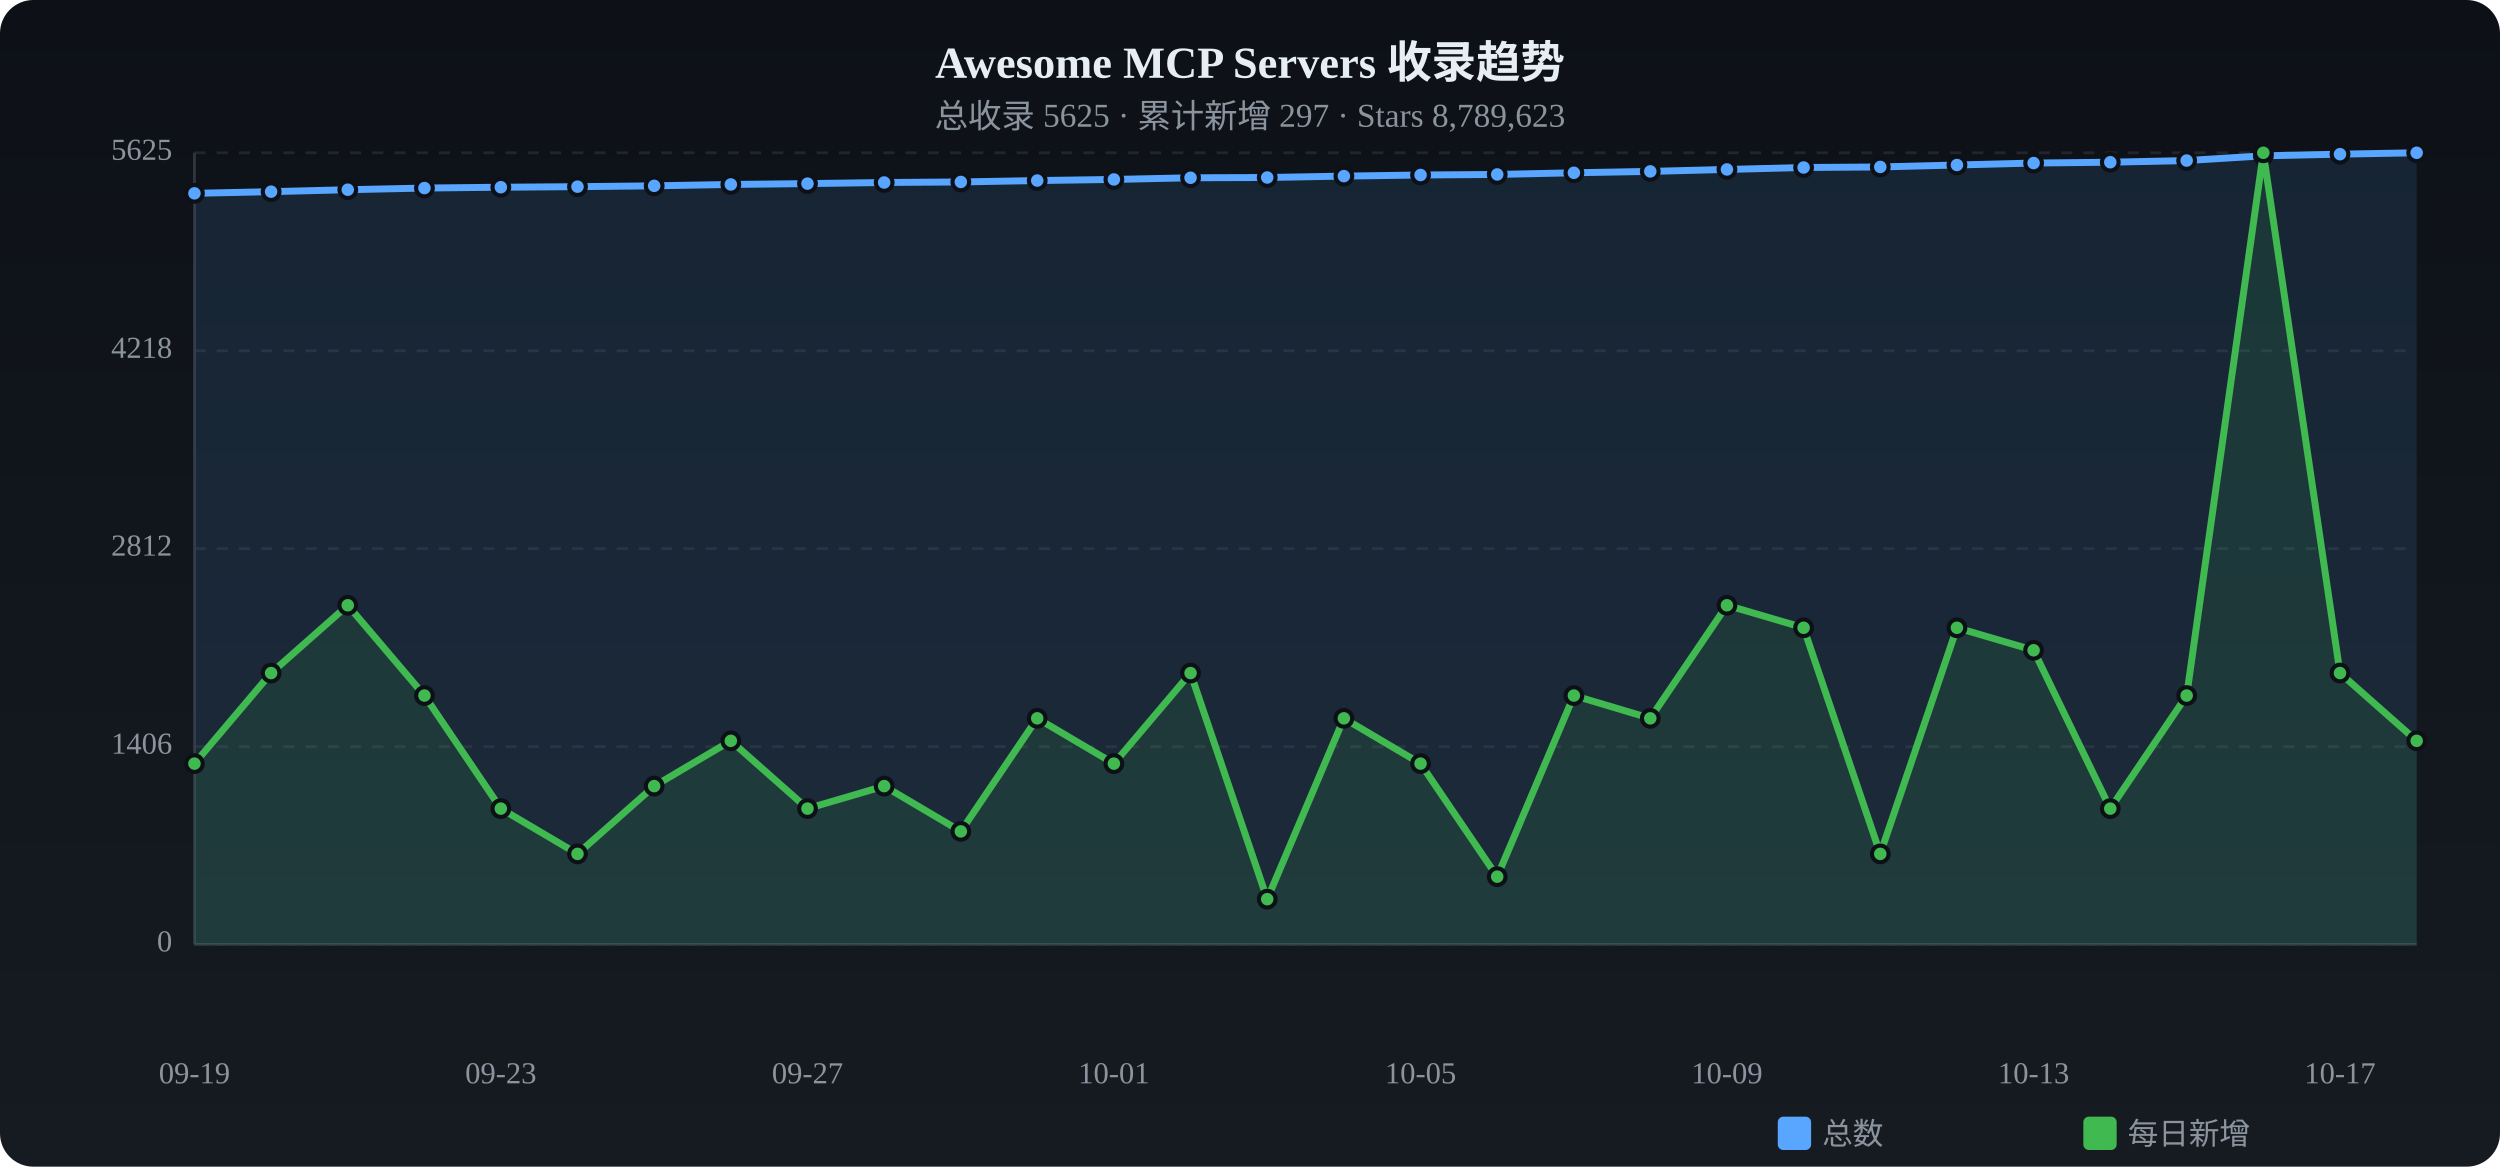
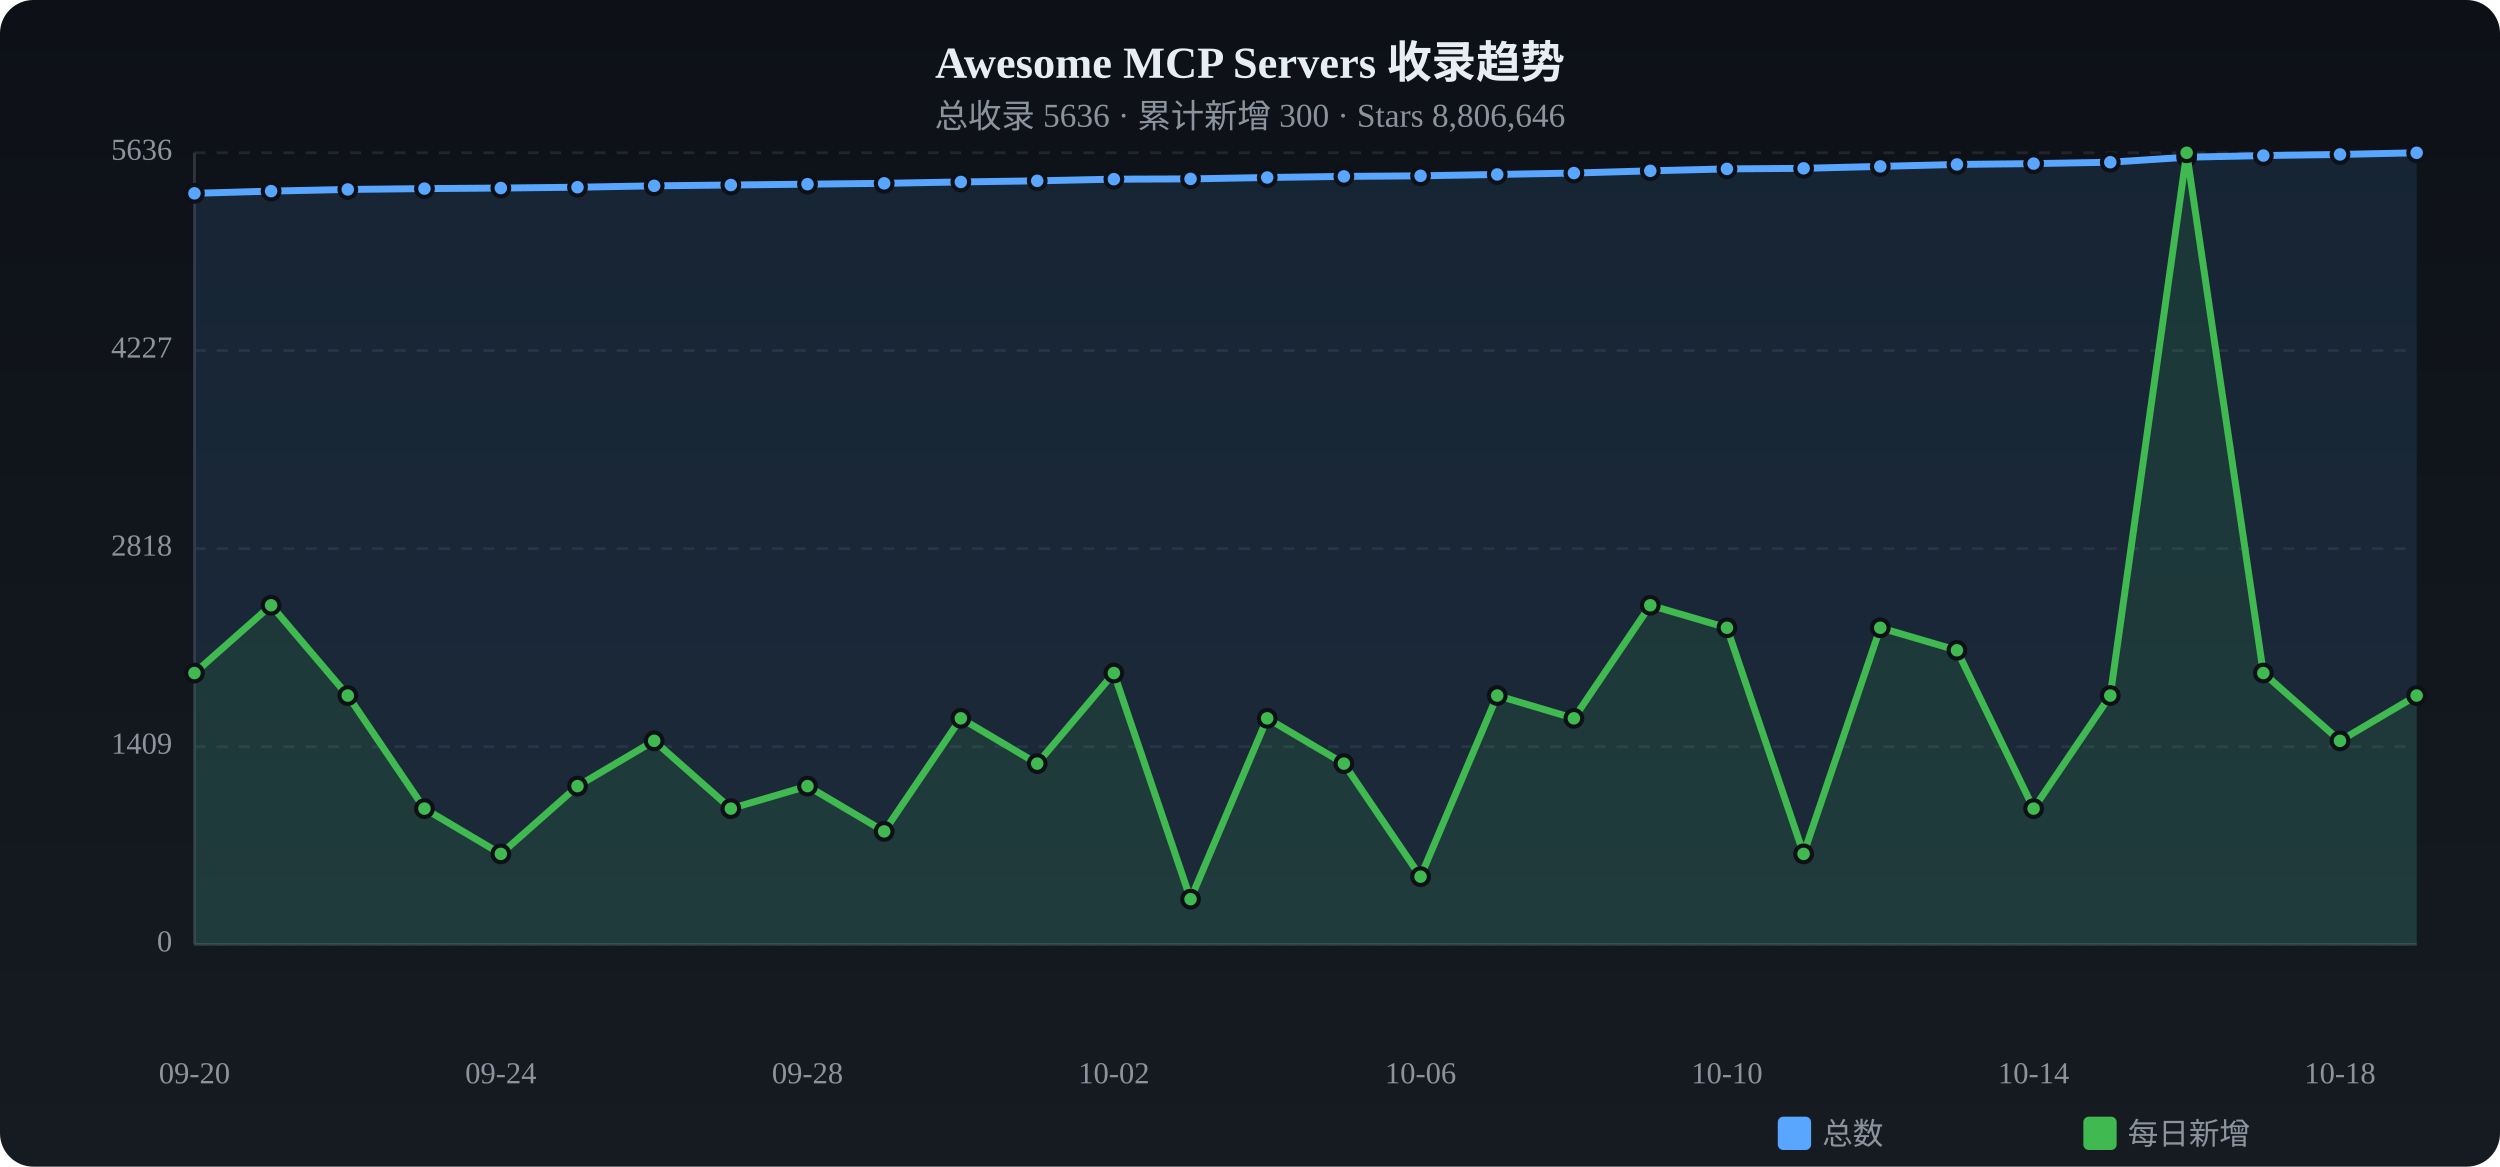
<svg xmlns="http://www.w3.org/2000/svg" viewBox="0 0 900 420" width="900" height="420">
  <defs>
    <linearGradient id="tbg" x1="0%" y1="0%" x2="0%" y2="100%">
      <stop offset="0%" stop-color="#0d1117" />
      <stop offset="100%" stop-color="#161b22" />
    </linearGradient>
  </defs>
  <rect width="900" height="420" rx="12" fill="url(#tbg)" />
  <text x="450.0" y="28" text-anchor="middle" fill="#e6edf3" font-size="16" font-weight="bold">Awesome MCP Servers 收录趋势</text>
-   <text x="450.0" y="46" text-anchor="middle" fill="#8b949e" font-size="12">总收录 5625 · 累计新增 297 · Stars 8,789,623</text>
+   <text x="450.0" y="46" text-anchor="middle" fill="#8b949e" font-size="12">总收录 5636 · 累计新增 300 · Stars 8,806,646</text>
  <text x="62" y="340.0" text-anchor="end" fill="#8b949e" font-size="11" dominant-baseline="middle">0</text>
  <line x1="70" y1="340.0" x2="870" y2="340.0" stroke="#21262d" stroke-dasharray="4 4" />
-   <text x="62" y="268.8" text-anchor="end" fill="#8b949e" font-size="11" dominant-baseline="middle">1406</text>
+   <text x="62" y="268.8" text-anchor="end" fill="#8b949e" font-size="11" dominant-baseline="middle">1409</text>
  <line x1="70" y1="268.8" x2="870" y2="268.8" stroke="#21262d" stroke-dasharray="4 4" />
-   <text x="62" y="197.5" text-anchor="end" fill="#8b949e" font-size="11" dominant-baseline="middle">2812</text>
+   <text x="62" y="197.5" text-anchor="end" fill="#8b949e" font-size="11" dominant-baseline="middle">2818</text>
  <line x1="70" y1="197.5" x2="870" y2="197.5" stroke="#21262d" stroke-dasharray="4 4" />
-   <text x="62" y="126.3" text-anchor="end" fill="#8b949e" font-size="11" dominant-baseline="middle">4218</text>
-   <line x1="70" y1="126.3" x2="870" y2="126.3" stroke="#21262d" stroke-dasharray="4 4" />
-   <text x="62" y="55.0" text-anchor="end" fill="#8b949e" font-size="11" dominant-baseline="middle">5625</text>
+   <text x="62" y="126.2" text-anchor="end" fill="#8b949e" font-size="11" dominant-baseline="middle">4227</text>
+   <line x1="70" y1="126.2" x2="870" y2="126.2" stroke="#21262d" stroke-dasharray="4 4" />
+   <text x="62" y="55.0" text-anchor="end" fill="#8b949e" font-size="11" dominant-baseline="middle">5636</text>
  <line x1="70" y1="55.0" x2="870" y2="55.0" stroke="#21262d" stroke-dasharray="4 4" />
  <line x1="70" y1="55" x2="70" y2="340" stroke="#30363d" />
  <line x1="70" y1="340" x2="870" y2="340" stroke="#30363d" />
-   <path d="M70.0,69.6 L97.6,69.0 L125.2,68.3 L152.8,67.7 L180.3,67.4 L207.9,67.2 L235.5,66.9 L263.1,66.4 L290.7,66.1 L318.3,65.7 L345.9,65.5 L373.4,65.0 L401.0,64.6 L428.6,64.0 L456.2,63.9 L483.8,63.4 L511.4,63.0 L539.0,62.8 L566.6,62.2 L594.1,61.7 L621.7,61.0 L649.3,60.3 L676.9,60.1 L704.5,59.4 L732.1,58.7 L759.7,58.4 L787.2,57.8 L814.8,56.1 L842.4,55.5 L870.0,55.0 L870.0,340 L70.0,340 Z" fill="#58a6ff" opacity="0.12" />
-   <polyline points="70.0,69.6 97.6,69.0 125.2,68.3 152.8,67.7 180.3,67.4 207.9,67.2 235.5,66.9 263.1,66.4 290.7,66.1 318.3,65.7 345.9,65.5 373.4,65.0 401.0,64.6 428.6,64.0 456.2,63.9 483.8,63.4 511.4,63.0 539.0,62.8 566.6,62.2 594.1,61.7 621.7,61.0 649.3,60.3 676.9,60.1 704.5,59.4 732.1,58.7 759.7,58.4 787.2,57.8 814.8,56.1 842.4,55.5 870.0,55.0" fill="none" stroke="#58a6ff" stroke-width="2.5" stroke-linecap="round" stroke-linejoin="round" />
+   <path d="M70.0,69.6 L97.6,68.8 L125.2,68.2 L152.8,67.9 L180.3,67.7 L207.9,67.4 L235.5,66.9 L263.1,66.6 L290.7,66.3 L318.3,66.0 L345.9,65.5 L373.4,65.1 L401.0,64.5 L428.6,64.4 L456.2,63.9 L483.8,63.5 L511.4,63.3 L539.0,62.8 L566.6,62.3 L594.1,61.5 L621.7,60.8 L649.3,60.6 L676.9,59.9 L704.5,59.2 L732.1,58.9 L759.7,58.4 L787.2,56.6 L814.8,56.0 L842.4,55.6 L870.0,55.0 L870.0,340 L70.0,340 Z" fill="#58a6ff" opacity="0.12" />
+   <polyline points="70.0,69.6 97.6,68.8 125.2,68.2 152.8,67.9 180.3,67.7 207.9,67.4 235.5,66.9 263.1,66.6 290.7,66.3 318.3,66.0 345.9,65.5 373.4,65.1 401.0,64.5 428.6,64.4 456.2,63.9 483.8,63.5 511.4,63.3 539.0,62.8 566.6,62.3 594.1,61.5 621.7,60.8 649.3,60.6 676.9,59.9 704.5,59.2 732.1,58.9 759.7,58.4 787.2,56.6 814.8,56.0 842.4,55.6 870.0,55.0" fill="none" stroke="#58a6ff" stroke-width="2.5" stroke-linecap="round" stroke-linejoin="round" />
  <circle cx="70.0" cy="69.6" r="3" fill="#58a6ff" stroke="#0d1117" stroke-width="1.5" />
-   <circle cx="97.6" cy="69.0" r="3" fill="#58a6ff" stroke="#0d1117" stroke-width="1.5" />
-   <circle cx="125.2" cy="68.3" r="3" fill="#58a6ff" stroke="#0d1117" stroke-width="1.5" />
-   <circle cx="152.8" cy="67.7" r="3" fill="#58a6ff" stroke="#0d1117" stroke-width="1.5" />
-   <circle cx="180.3" cy="67.4" r="3" fill="#58a6ff" stroke="#0d1117" stroke-width="1.5" />
-   <circle cx="207.9" cy="67.2" r="3" fill="#58a6ff" stroke="#0d1117" stroke-width="1.5" />
+   <circle cx="97.6" cy="68.8" r="3" fill="#58a6ff" stroke="#0d1117" stroke-width="1.5" />
+   <circle cx="125.2" cy="68.2" r="3" fill="#58a6ff" stroke="#0d1117" stroke-width="1.5" />
+   <circle cx="152.8" cy="67.9" r="3" fill="#58a6ff" stroke="#0d1117" stroke-width="1.5" />
+   <circle cx="180.3" cy="67.7" r="3" fill="#58a6ff" stroke="#0d1117" stroke-width="1.5" />
+   <circle cx="207.9" cy="67.4" r="3" fill="#58a6ff" stroke="#0d1117" stroke-width="1.5" />
  <circle cx="235.5" cy="66.9" r="3" fill="#58a6ff" stroke="#0d1117" stroke-width="1.5" />
-   <circle cx="263.1" cy="66.4" r="3" fill="#58a6ff" stroke="#0d1117" stroke-width="1.5" />
-   <circle cx="290.7" cy="66.1" r="3" fill="#58a6ff" stroke="#0d1117" stroke-width="1.5" />
-   <circle cx="318.3" cy="65.7" r="3" fill="#58a6ff" stroke="#0d1117" stroke-width="1.5" />
+   <circle cx="263.1" cy="66.6" r="3" fill="#58a6ff" stroke="#0d1117" stroke-width="1.5" />
+   <circle cx="290.7" cy="66.3" r="3" fill="#58a6ff" stroke="#0d1117" stroke-width="1.5" />
+   <circle cx="318.3" cy="66.0" r="3" fill="#58a6ff" stroke="#0d1117" stroke-width="1.5" />
  <circle cx="345.9" cy="65.5" r="3" fill="#58a6ff" stroke="#0d1117" stroke-width="1.5" />
-   <circle cx="373.4" cy="65.0" r="3" fill="#58a6ff" stroke="#0d1117" stroke-width="1.5" />
-   <circle cx="401.0" cy="64.6" r="3" fill="#58a6ff" stroke="#0d1117" stroke-width="1.5" />
-   <circle cx="428.6" cy="64.0" r="3" fill="#58a6ff" stroke="#0d1117" stroke-width="1.5" />
+   <circle cx="373.4" cy="65.1" r="3" fill="#58a6ff" stroke="#0d1117" stroke-width="1.5" />
+   <circle cx="401.0" cy="64.5" r="3" fill="#58a6ff" stroke="#0d1117" stroke-width="1.5" />
+   <circle cx="428.6" cy="64.4" r="3" fill="#58a6ff" stroke="#0d1117" stroke-width="1.5" />
  <circle cx="456.2" cy="63.9" r="3" fill="#58a6ff" stroke="#0d1117" stroke-width="1.5" />
-   <circle cx="483.8" cy="63.4" r="3" fill="#58a6ff" stroke="#0d1117" stroke-width="1.5" />
-   <circle cx="511.4" cy="63.0" r="3" fill="#58a6ff" stroke="#0d1117" stroke-width="1.5" />
+   <circle cx="483.8" cy="63.5" r="3" fill="#58a6ff" stroke="#0d1117" stroke-width="1.5" />
+   <circle cx="511.4" cy="63.3" r="3" fill="#58a6ff" stroke="#0d1117" stroke-width="1.5" />
  <circle cx="539.0" cy="62.8" r="3" fill="#58a6ff" stroke="#0d1117" stroke-width="1.5" />
-   <circle cx="566.6" cy="62.2" r="3" fill="#58a6ff" stroke="#0d1117" stroke-width="1.5" />
-   <circle cx="594.1" cy="61.7" r="3" fill="#58a6ff" stroke="#0d1117" stroke-width="1.5" />
-   <circle cx="621.7" cy="61.0" r="3" fill="#58a6ff" stroke="#0d1117" stroke-width="1.5" />
-   <circle cx="649.3" cy="60.3" r="3" fill="#58a6ff" stroke="#0d1117" stroke-width="1.5" />
-   <circle cx="676.9" cy="60.1" r="3" fill="#58a6ff" stroke="#0d1117" stroke-width="1.5" />
-   <circle cx="704.5" cy="59.4" r="3" fill="#58a6ff" stroke="#0d1117" stroke-width="1.5" />
-   <circle cx="732.1" cy="58.7" r="3" fill="#58a6ff" stroke="#0d1117" stroke-width="1.5" />
+   <circle cx="566.6" cy="62.3" r="3" fill="#58a6ff" stroke="#0d1117" stroke-width="1.5" />
+   <circle cx="594.1" cy="61.5" r="3" fill="#58a6ff" stroke="#0d1117" stroke-width="1.5" />
+   <circle cx="621.7" cy="60.8" r="3" fill="#58a6ff" stroke="#0d1117" stroke-width="1.5" />
+   <circle cx="649.3" cy="60.6" r="3" fill="#58a6ff" stroke="#0d1117" stroke-width="1.5" />
+   <circle cx="676.9" cy="59.9" r="3" fill="#58a6ff" stroke="#0d1117" stroke-width="1.5" />
+   <circle cx="704.5" cy="59.2" r="3" fill="#58a6ff" stroke="#0d1117" stroke-width="1.5" />
+   <circle cx="732.1" cy="58.9" r="3" fill="#58a6ff" stroke="#0d1117" stroke-width="1.5" />
  <circle cx="759.7" cy="58.4" r="3" fill="#58a6ff" stroke="#0d1117" stroke-width="1.5" />
-   <circle cx="787.2" cy="57.8" r="3" fill="#58a6ff" stroke="#0d1117" stroke-width="1.5" />
-   <circle cx="814.8" cy="56.1" r="3" fill="#58a6ff" stroke="#0d1117" stroke-width="1.5" />
-   <circle cx="842.4" cy="55.5" r="3" fill="#58a6ff" stroke="#0d1117" stroke-width="1.5" />
+   <circle cx="787.2" cy="56.6" r="3" fill="#58a6ff" stroke="#0d1117" stroke-width="1.5" />
+   <circle cx="814.8" cy="56.0" r="3" fill="#58a6ff" stroke="#0d1117" stroke-width="1.5" />
+   <circle cx="842.4" cy="55.6" r="3" fill="#58a6ff" stroke="#0d1117" stroke-width="1.5" />
  <circle cx="870.0" cy="55.0" r="3" fill="#58a6ff" stroke="#0d1117" stroke-width="1.5" />
-   <path d="M70.0,274.9 L97.6,242.3 L125.2,217.9 L152.8,250.4 L180.3,291.1 L207.9,307.4 L235.5,283.0 L263.1,266.7 L290.7,291.1 L318.3,283.0 L345.9,299.3 L373.4,258.6 L401.0,274.9 L428.6,242.3 L456.2,323.7 L483.8,258.6 L511.4,274.9 L539.0,315.6 L566.6,250.4 L594.1,258.6 L621.7,217.9 L649.3,226.0 L676.9,307.4 L704.5,226.0 L732.1,234.1 L759.7,291.1 L787.2,250.4 L814.8,55.0 L842.4,242.3 L870.0,266.7 L870.0,340 L70.0,340 Z" fill="#3fb950" opacity="0.12" />
-   <polyline points="70.0,274.9 97.6,242.3 125.2,217.9 152.8,250.4 180.3,291.1 207.9,307.4 235.5,283.0 263.1,266.7 290.7,291.1 318.3,283.0 345.9,299.3 373.4,258.6 401.0,274.9 428.6,242.3 456.2,323.7 483.8,258.6 511.4,274.9 539.0,315.6 566.6,250.4 594.1,258.6 621.7,217.9 649.3,226.0 676.9,307.4 704.5,226.0 732.1,234.1 759.7,291.1 787.2,250.4 814.8,55.0 842.4,242.3 870.0,266.7" fill="none" stroke="#3fb950" stroke-width="2.5" stroke-linecap="round" stroke-linejoin="round" />
-   <circle cx="70.0" cy="274.9" r="3" fill="#3fb950" stroke="#0d1117" stroke-width="1.5" />
-   <circle cx="97.6" cy="242.3" r="3" fill="#3fb950" stroke="#0d1117" stroke-width="1.5" />
-   <circle cx="125.2" cy="217.9" r="3" fill="#3fb950" stroke="#0d1117" stroke-width="1.5" />
-   <circle cx="152.8" cy="250.4" r="3" fill="#3fb950" stroke="#0d1117" stroke-width="1.5" />
-   <circle cx="180.3" cy="291.1" r="3" fill="#3fb950" stroke="#0d1117" stroke-width="1.5" />
-   <circle cx="207.9" cy="307.4" r="3" fill="#3fb950" stroke="#0d1117" stroke-width="1.5" />
-   <circle cx="235.5" cy="283.0" r="3" fill="#3fb950" stroke="#0d1117" stroke-width="1.5" />
-   <circle cx="263.1" cy="266.7" r="3" fill="#3fb950" stroke="#0d1117" stroke-width="1.5" />
-   <circle cx="290.7" cy="291.1" r="3" fill="#3fb950" stroke="#0d1117" stroke-width="1.5" />
-   <circle cx="318.3" cy="283.0" r="3" fill="#3fb950" stroke="#0d1117" stroke-width="1.5" />
-   <circle cx="345.9" cy="299.3" r="3" fill="#3fb950" stroke="#0d1117" stroke-width="1.5" />
-   <circle cx="373.4" cy="258.6" r="3" fill="#3fb950" stroke="#0d1117" stroke-width="1.5" />
-   <circle cx="401.0" cy="274.9" r="3" fill="#3fb950" stroke="#0d1117" stroke-width="1.5" />
-   <circle cx="428.6" cy="242.3" r="3" fill="#3fb950" stroke="#0d1117" stroke-width="1.5" />
-   <circle cx="456.2" cy="323.7" r="3" fill="#3fb950" stroke="#0d1117" stroke-width="1.5" />
-   <circle cx="483.8" cy="258.6" r="3" fill="#3fb950" stroke="#0d1117" stroke-width="1.5" />
-   <circle cx="511.4" cy="274.9" r="3" fill="#3fb950" stroke="#0d1117" stroke-width="1.5" />
-   <circle cx="539.0" cy="315.6" r="3" fill="#3fb950" stroke="#0d1117" stroke-width="1.5" />
-   <circle cx="566.6" cy="250.4" r="3" fill="#3fb950" stroke="#0d1117" stroke-width="1.5" />
-   <circle cx="594.1" cy="258.6" r="3" fill="#3fb950" stroke="#0d1117" stroke-width="1.5" />
-   <circle cx="621.7" cy="217.9" r="3" fill="#3fb950" stroke="#0d1117" stroke-width="1.5" />
-   <circle cx="649.3" cy="226.0" r="3" fill="#3fb950" stroke="#0d1117" stroke-width="1.5" />
-   <circle cx="676.9" cy="307.4" r="3" fill="#3fb950" stroke="#0d1117" stroke-width="1.5" />
-   <circle cx="704.5" cy="226.0" r="3" fill="#3fb950" stroke="#0d1117" stroke-width="1.5" />
-   <circle cx="732.1" cy="234.1" r="3" fill="#3fb950" stroke="#0d1117" stroke-width="1.5" />
-   <circle cx="759.7" cy="291.1" r="3" fill="#3fb950" stroke="#0d1117" stroke-width="1.5" />
-   <circle cx="787.2" cy="250.4" r="3" fill="#3fb950" stroke="#0d1117" stroke-width="1.5" />
-   <circle cx="814.8" cy="55.0" r="3" fill="#3fb950" stroke="#0d1117" stroke-width="1.5" />
-   <circle cx="842.4" cy="242.3" r="3" fill="#3fb950" stroke="#0d1117" stroke-width="1.5" />
-   <circle cx="870.0" cy="266.7" r="3" fill="#3fb950" stroke="#0d1117" stroke-width="1.5" />
-   <text x="70.0" y="390" text-anchor="middle" fill="#8b949e" font-size="11">09-19</text>
-   <text x="180.3" y="390" text-anchor="middle" fill="#8b949e" font-size="11">09-23</text>
-   <text x="290.7" y="390" text-anchor="middle" fill="#8b949e" font-size="11">09-27</text>
-   <text x="401.0" y="390" text-anchor="middle" fill="#8b949e" font-size="11">10-01</text>
-   <text x="511.4" y="390" text-anchor="middle" fill="#8b949e" font-size="11">10-05</text>
-   <text x="621.7" y="390" text-anchor="middle" fill="#8b949e" font-size="11">10-09</text>
-   <text x="732.1" y="390" text-anchor="middle" fill="#8b949e" font-size="11">10-13</text>
-   <text x="842.4" y="390" text-anchor="middle" fill="#8b949e" font-size="11">10-17</text>
+   <path d="M70.0,242.3 L97.6,217.9 L125.2,250.4 L152.8,291.1 L180.3,307.4 L207.9,283.0 L235.5,266.7 L263.1,291.1 L290.7,283.0 L318.3,299.3 L345.9,258.6 L373.4,274.9 L401.0,242.3 L428.6,323.7 L456.2,258.6 L483.8,274.9 L511.4,315.6 L539.0,250.4 L566.6,258.6 L594.1,217.9 L621.7,226.0 L649.3,307.4 L676.9,226.0 L704.5,234.1 L732.1,291.1 L759.7,250.4 L787.2,55.0 L814.8,242.3 L842.4,266.7 L870.0,250.4 L870.0,340 L70.0,340 Z" fill="#3fb950" opacity="0.12" />
+   <polyline points="70.0,242.3 97.6,217.9 125.2,250.4 152.8,291.1 180.3,307.4 207.9,283.0 235.5,266.7 263.1,291.1 290.7,283.0 318.3,299.3 345.9,258.6 373.4,274.9 401.0,242.3 428.6,323.7 456.2,258.6 483.8,274.9 511.4,315.6 539.0,250.4 566.6,258.6 594.1,217.9 621.7,226.0 649.3,307.4 676.9,226.0 704.5,234.1 732.1,291.1 759.7,250.4 787.2,55.0 814.8,242.3 842.4,266.7 870.0,250.4" fill="none" stroke="#3fb950" stroke-width="2.5" stroke-linecap="round" stroke-linejoin="round" />
+   <circle cx="70.0" cy="242.3" r="3" fill="#3fb950" stroke="#0d1117" stroke-width="1.5" />
+   <circle cx="97.6" cy="217.9" r="3" fill="#3fb950" stroke="#0d1117" stroke-width="1.5" />
+   <circle cx="125.2" cy="250.4" r="3" fill="#3fb950" stroke="#0d1117" stroke-width="1.5" />
+   <circle cx="152.8" cy="291.1" r="3" fill="#3fb950" stroke="#0d1117" stroke-width="1.5" />
+   <circle cx="180.3" cy="307.4" r="3" fill="#3fb950" stroke="#0d1117" stroke-width="1.5" />
+   <circle cx="207.9" cy="283.0" r="3" fill="#3fb950" stroke="#0d1117" stroke-width="1.5" />
+   <circle cx="235.5" cy="266.7" r="3" fill="#3fb950" stroke="#0d1117" stroke-width="1.5" />
+   <circle cx="263.1" cy="291.1" r="3" fill="#3fb950" stroke="#0d1117" stroke-width="1.5" />
+   <circle cx="290.7" cy="283.0" r="3" fill="#3fb950" stroke="#0d1117" stroke-width="1.5" />
+   <circle cx="318.3" cy="299.3" r="3" fill="#3fb950" stroke="#0d1117" stroke-width="1.5" />
+   <circle cx="345.9" cy="258.6" r="3" fill="#3fb950" stroke="#0d1117" stroke-width="1.5" />
+   <circle cx="373.4" cy="274.9" r="3" fill="#3fb950" stroke="#0d1117" stroke-width="1.5" />
+   <circle cx="401.0" cy="242.3" r="3" fill="#3fb950" stroke="#0d1117" stroke-width="1.5" />
+   <circle cx="428.6" cy="323.7" r="3" fill="#3fb950" stroke="#0d1117" stroke-width="1.5" />
+   <circle cx="456.2" cy="258.6" r="3" fill="#3fb950" stroke="#0d1117" stroke-width="1.5" />
+   <circle cx="483.8" cy="274.9" r="3" fill="#3fb950" stroke="#0d1117" stroke-width="1.5" />
+   <circle cx="511.4" cy="315.6" r="3" fill="#3fb950" stroke="#0d1117" stroke-width="1.5" />
+   <circle cx="539.0" cy="250.4" r="3" fill="#3fb950" stroke="#0d1117" stroke-width="1.5" />
+   <circle cx="566.6" cy="258.6" r="3" fill="#3fb950" stroke="#0d1117" stroke-width="1.5" />
+   <circle cx="594.1" cy="217.9" r="3" fill="#3fb950" stroke="#0d1117" stroke-width="1.5" />
+   <circle cx="621.7" cy="226.0" r="3" fill="#3fb950" stroke="#0d1117" stroke-width="1.5" />
+   <circle cx="649.3" cy="307.4" r="3" fill="#3fb950" stroke="#0d1117" stroke-width="1.5" />
+   <circle cx="676.9" cy="226.0" r="3" fill="#3fb950" stroke="#0d1117" stroke-width="1.5" />
+   <circle cx="704.5" cy="234.1" r="3" fill="#3fb950" stroke="#0d1117" stroke-width="1.5" />
+   <circle cx="732.1" cy="291.1" r="3" fill="#3fb950" stroke="#0d1117" stroke-width="1.5" />
+   <circle cx="759.7" cy="250.4" r="3" fill="#3fb950" stroke="#0d1117" stroke-width="1.5" />
+   <circle cx="787.2" cy="55.0" r="3" fill="#3fb950" stroke="#0d1117" stroke-width="1.5" />
+   <circle cx="814.8" cy="242.3" r="3" fill="#3fb950" stroke="#0d1117" stroke-width="1.5" />
+   <circle cx="842.4" cy="266.7" r="3" fill="#3fb950" stroke="#0d1117" stroke-width="1.5" />
+   <circle cx="870.0" cy="250.4" r="3" fill="#3fb950" stroke="#0d1117" stroke-width="1.5" />
+   <text x="70.0" y="390" text-anchor="middle" fill="#8b949e" font-size="11">09-20</text>
+   <text x="180.3" y="390" text-anchor="middle" fill="#8b949e" font-size="11">09-24</text>
+   <text x="290.7" y="390" text-anchor="middle" fill="#8b949e" font-size="11">09-28</text>
+   <text x="401.0" y="390" text-anchor="middle" fill="#8b949e" font-size="11">10-02</text>
+   <text x="511.4" y="390" text-anchor="middle" fill="#8b949e" font-size="11">10-06</text>
+   <text x="621.7" y="390" text-anchor="middle" fill="#8b949e" font-size="11">10-10</text>
+   <text x="732.1" y="390" text-anchor="middle" fill="#8b949e" font-size="11">10-14</text>
+   <text x="842.4" y="390" text-anchor="middle" fill="#8b949e" font-size="11">10-18</text>
  <rect x="640" y="402" width="12" height="12" rx="2" fill="#58a6ff" />
  <text x="656" y="412" fill="#8b949e" font-size="11">总数</text>
  <rect x="750" y="402" width="12" height="12" rx="2" fill="#3fb950" />
  <text x="766" y="412" fill="#8b949e" font-size="11">每日新增</text>
</svg>
